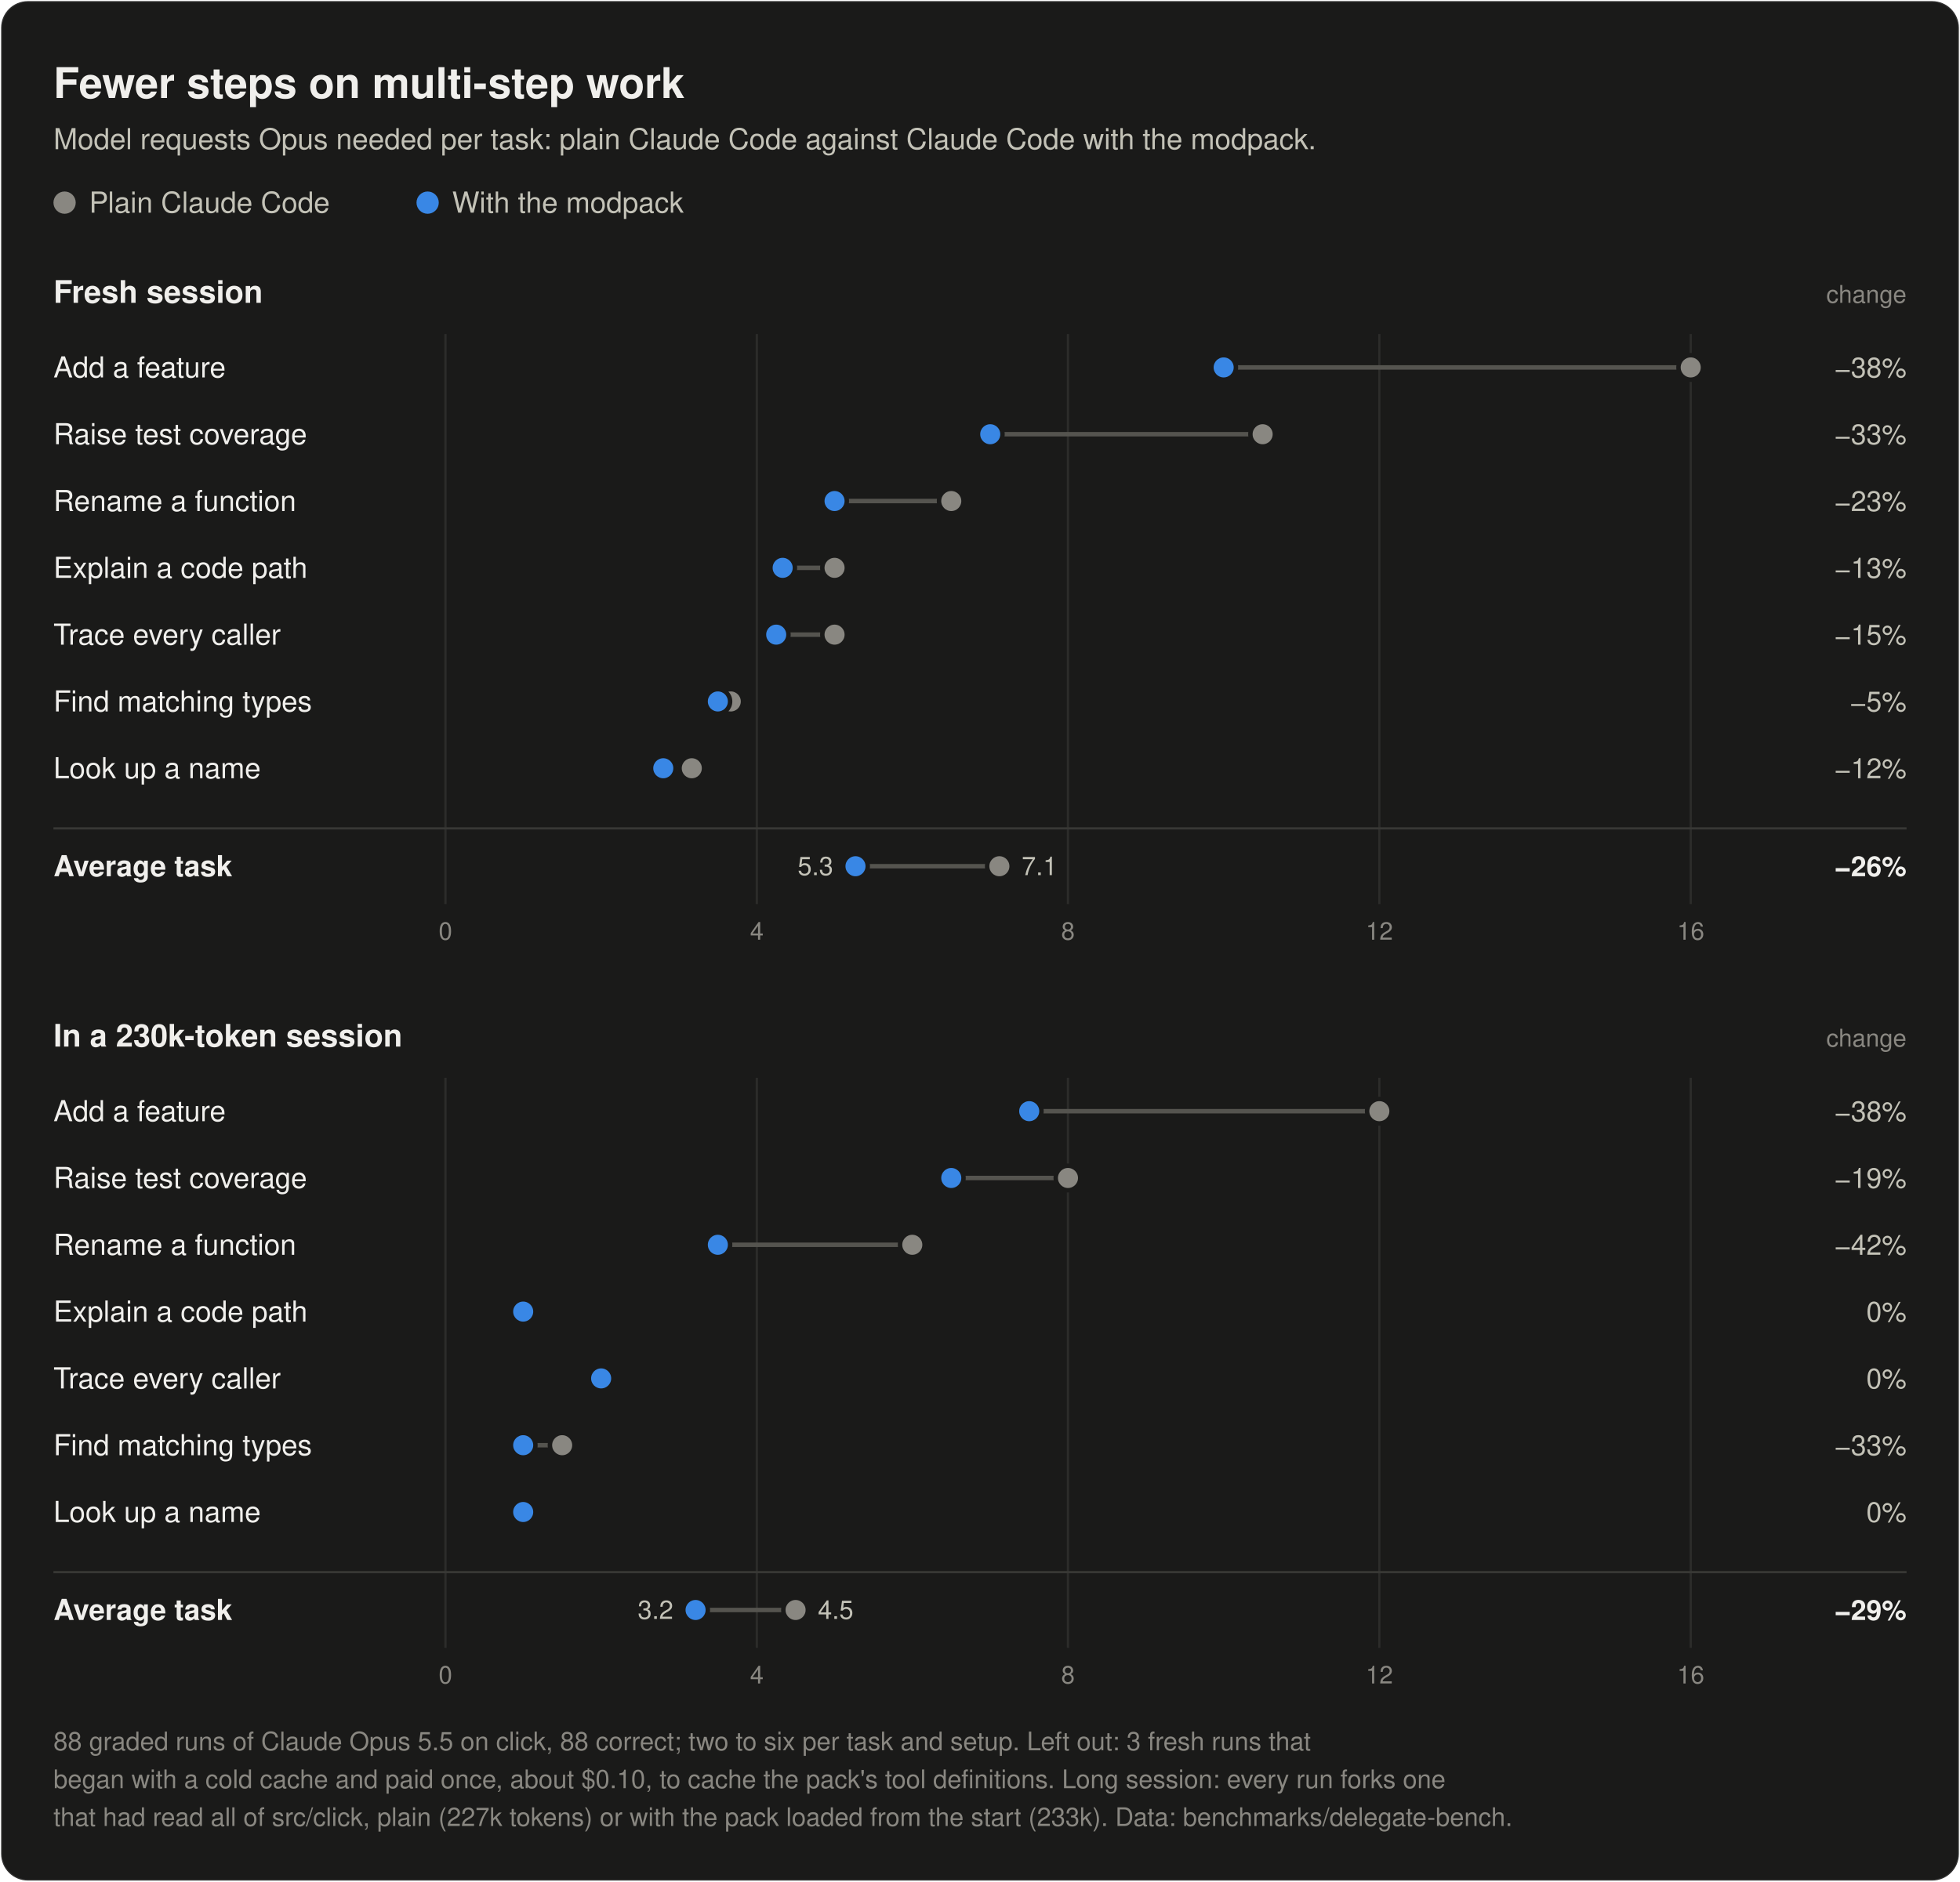
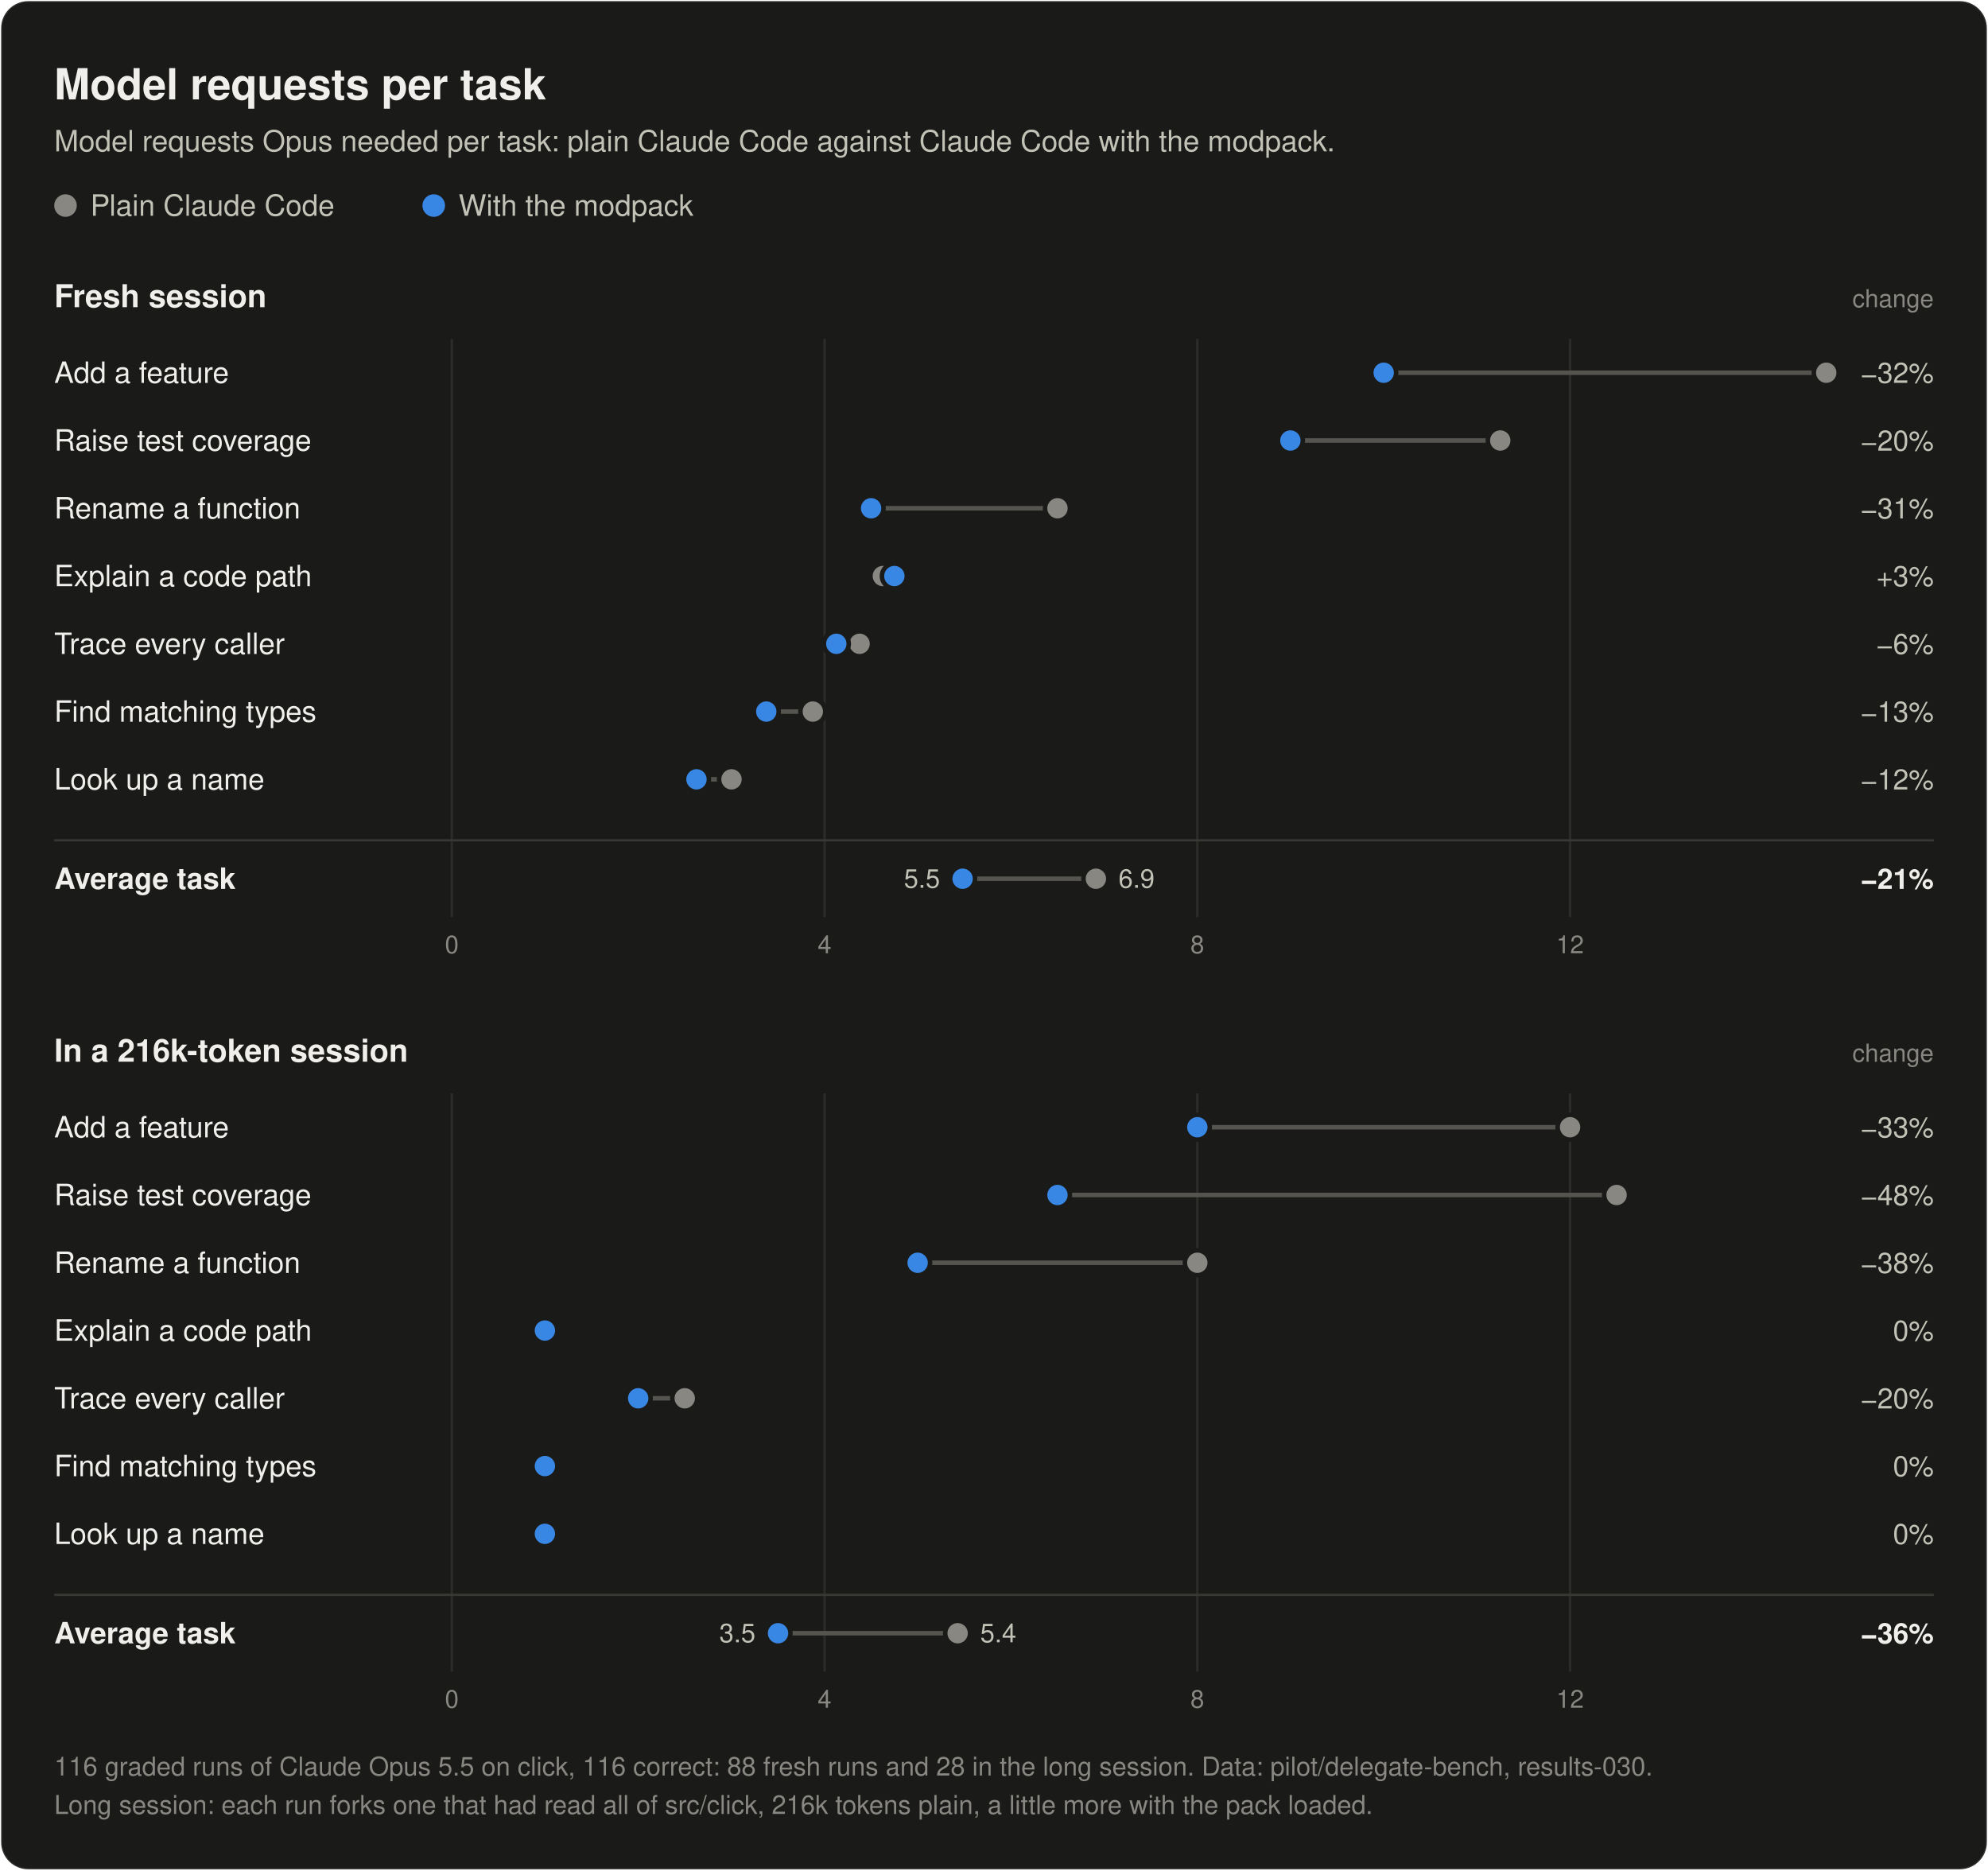
- <svg xmlns="http://www.w3.org/2000/svg" width="880" height="845" viewBox="0 0 880 845" role="img" font-family="-apple-system, BlinkMacSystemFont, 'Segoe UI', Helvetica, Arial, sans-serif">
-   <rect x="0.5" y="0.5" width="879" height="844" rx="12" fill="#1a1a19" stroke="rgba(255,255,255,0.10)" />
-   <text x="24.0" y="44.0" font-size="19" font-weight="600" fill="#f0efec" text-anchor="start">Fewer steps on multi-step work</text>
+ <svg xmlns="http://www.w3.org/2000/svg" width="880" height="828" viewBox="0 0 880 828" role="img" font-family="-apple-system, BlinkMacSystemFont, 'Segoe UI', Helvetica, Arial, sans-serif">
+   <rect x="0.5" y="0.5" width="879" height="827" rx="12" fill="#1a1a19" stroke="rgba(255,255,255,0.10)" />
+   <text x="24.0" y="44.0" font-size="19" font-weight="600" fill="#f0efec" text-anchor="start">Model requests per task</text>
  <text x="24.0" y="67.0" font-size="13" font-weight="400" fill="#c3c2b7" text-anchor="start">Model requests Opus needed per task: plain Claude Code against Claude Code with the modpack.</text>
  <circle cx="29" cy="91" r="5" fill="#898781" />
  <text x="40.0" y="95.5" font-size="13" font-weight="400" fill="#c3c2b7" text-anchor="start">Plain Claude Code</text>
  <circle cx="192.0" cy="91" r="5" fill="#3987e5" />
  <text x="203.0" y="95.5" font-size="13" font-weight="400" fill="#c3c2b7" text-anchor="start">With the modpack</text>
  <text x="24.0" y="136.0" font-size="14" font-weight="600" fill="#f0efec" text-anchor="start">Fresh session</text>
  <text x="856.0" y="136.0" font-size="11" font-weight="400" fill="#898781" text-anchor="end">change</text>
  <line x1="200.0" y1="150" x2="200.0" y2="406" stroke="#2c2c2a" stroke-width="1" />
  <text x="200.0" y="422.0" font-size="11" font-weight="400" fill="#898781" text-anchor="middle" style="font-variant-numeric: tabular-nums">0</text>
-   <line x1="339.8" y1="150" x2="339.8" y2="406" stroke="#2c2c2a" stroke-width="1" />
-   <text x="339.8" y="422.0" font-size="11" font-weight="400" fill="#898781" text-anchor="middle" style="font-variant-numeric: tabular-nums">4</text>
-   <line x1="479.5" y1="150" x2="479.5" y2="406" stroke="#2c2c2a" stroke-width="1" />
-   <text x="479.5" y="422.0" font-size="11" font-weight="400" fill="#898781" text-anchor="middle" style="font-variant-numeric: tabular-nums">8</text>
-   <line x1="619.3" y1="150" x2="619.3" y2="406" stroke="#2c2c2a" stroke-width="1" />
-   <text x="619.3" y="422.0" font-size="11" font-weight="400" fill="#898781" text-anchor="middle" style="font-variant-numeric: tabular-nums">12</text>
-   <line x1="759.1" y1="150" x2="759.1" y2="406" stroke="#2c2c2a" stroke-width="1" />
-   <text x="759.1" y="422.0" font-size="11" font-weight="400" fill="#898781" text-anchor="middle" style="font-variant-numeric: tabular-nums">16</text>
+   <line x1="365.0" y1="150" x2="365.0" y2="406" stroke="#2c2c2a" stroke-width="1" />
+   <text x="365.0" y="422.0" font-size="11" font-weight="400" fill="#898781" text-anchor="middle" style="font-variant-numeric: tabular-nums">4</text>
+   <line x1="530.0" y1="150" x2="530.0" y2="406" stroke="#2c2c2a" stroke-width="1" />
+   <text x="530.0" y="422.0" font-size="11" font-weight="400" fill="#898781" text-anchor="middle" style="font-variant-numeric: tabular-nums">8</text>
+   <line x1="695.0" y1="150" x2="695.0" y2="406" stroke="#2c2c2a" stroke-width="1" />
+   <text x="695.0" y="422.0" font-size="11" font-weight="400" fill="#898781" text-anchor="middle" style="font-variant-numeric: tabular-nums">12</text>
  <line x1="24" y1="372.0" x2="856" y2="372.0" stroke="#383835" stroke-width="1" />
  <text x="24.0" y="169.5" font-size="13" font-weight="400" fill="#f0efec" text-anchor="start">Add a feature</text>
-   <line x1="759.1" y1="165.0" x2="549.4" y2="165.0" stroke="#55544f" stroke-width="2" stroke-linecap="round" />
-   <circle cx="759.1" cy="165.0" r="5.5" fill="#898781" stroke="#1a1a19" stroke-width="2" />
-   <circle cx="549.4" cy="165.0" r="5.5" fill="#3987e5" stroke="#1a1a19" stroke-width="2" />
-   <text x="856.0" y="169.5" font-size="12.5" font-weight="400" fill="#c3c2b7" text-anchor="end" style="font-variant-numeric: tabular-nums">−38%</text>
+   <line x1="808.4" y1="165.0" x2="612.5" y2="165.0" stroke="#55544f" stroke-width="2" stroke-linecap="round" />
+   <circle cx="808.4" cy="165.0" r="5.5" fill="#898781" stroke="#1a1a19" stroke-width="2" />
+   <circle cx="612.5" cy="165.0" r="5.5" fill="#3987e5" stroke="#1a1a19" stroke-width="2" />
+   <text x="856.0" y="169.5" font-size="12.5" font-weight="400" fill="#c3c2b7" text-anchor="end" style="font-variant-numeric: tabular-nums">−32%</text>
  <text x="24.0" y="199.5" font-size="13" font-weight="400" fill="#f0efec" text-anchor="start">Raise test coverage</text>
-   <line x1="566.9" y1="195.0" x2="444.6" y2="195.0" stroke="#55544f" stroke-width="2" stroke-linecap="round" />
-   <circle cx="566.9" cy="195.0" r="5.5" fill="#898781" stroke="#1a1a19" stroke-width="2" />
-   <circle cx="444.6" cy="195.0" r="5.5" fill="#3987e5" stroke="#1a1a19" stroke-width="2" />
-   <text x="856.0" y="199.5" font-size="12.5" font-weight="400" fill="#c3c2b7" text-anchor="end" style="font-variant-numeric: tabular-nums">−33%</text>
+   <line x1="664.1" y1="195.0" x2="571.2" y2="195.0" stroke="#55544f" stroke-width="2" stroke-linecap="round" />
+   <circle cx="664.1" cy="195.0" r="5.5" fill="#898781" stroke="#1a1a19" stroke-width="2" />
+   <circle cx="571.2" cy="195.0" r="5.5" fill="#3987e5" stroke="#1a1a19" stroke-width="2" />
+   <text x="856.0" y="199.5" font-size="12.5" font-weight="400" fill="#c3c2b7" text-anchor="end" style="font-variant-numeric: tabular-nums">−20%</text>
  <text x="24.0" y="229.5" font-size="13" font-weight="400" fill="#f0efec" text-anchor="start">Rename a function</text>
-   <line x1="427.1" y1="225.0" x2="374.7" y2="225.0" stroke="#55544f" stroke-width="2" stroke-linecap="round" />
-   <circle cx="427.1" cy="225.0" r="5.5" fill="#898781" stroke="#1a1a19" stroke-width="2" />
-   <circle cx="374.7" cy="225.0" r="5.5" fill="#3987e5" stroke="#1a1a19" stroke-width="2" />
-   <text x="856.0" y="229.5" font-size="12.5" font-weight="400" fill="#c3c2b7" text-anchor="end" style="font-variant-numeric: tabular-nums">−23%</text>
+   <line x1="468.1" y1="225.0" x2="385.6" y2="225.0" stroke="#55544f" stroke-width="2" stroke-linecap="round" />
+   <circle cx="468.1" cy="225.0" r="5.5" fill="#898781" stroke="#1a1a19" stroke-width="2" />
+   <circle cx="385.6" cy="225.0" r="5.5" fill="#3987e5" stroke="#1a1a19" stroke-width="2" />
+   <text x="856.0" y="229.5" font-size="12.5" font-weight="400" fill="#c3c2b7" text-anchor="end" style="font-variant-numeric: tabular-nums">−31%</text>
  <text x="24.0" y="259.5" font-size="13" font-weight="400" fill="#f0efec" text-anchor="start">Explain a code path</text>
-   <line x1="374.7" y1="255.0" x2="351.4" y2="255.0" stroke="#55544f" stroke-width="2" stroke-linecap="round" />
-   <circle cx="374.7" cy="255.0" r="5.5" fill="#898781" stroke="#1a1a19" stroke-width="2" />
-   <circle cx="351.4" cy="255.0" r="5.5" fill="#3987e5" stroke="#1a1a19" stroke-width="2" />
-   <text x="856.0" y="259.5" font-size="12.5" font-weight="400" fill="#c3c2b7" text-anchor="end" style="font-variant-numeric: tabular-nums">−13%</text>
+   <line x1="390.8" y1="255.0" x2="395.9" y2="255.0" stroke="#55544f" stroke-width="2" stroke-linecap="round" />
+   <circle cx="390.8" cy="255.0" r="5.5" fill="#898781" stroke="#1a1a19" stroke-width="2" />
+   <circle cx="395.9" cy="255.0" r="5.5" fill="#3987e5" stroke="#1a1a19" stroke-width="2" />
+   <text x="856.0" y="259.5" font-size="12.5" font-weight="400" fill="#c3c2b7" text-anchor="end" style="font-variant-numeric: tabular-nums">+3%</text>
  <text x="24.0" y="289.5" font-size="13" font-weight="400" fill="#f0efec" text-anchor="start">Trace every caller</text>
-   <line x1="374.7" y1="285.0" x2="348.5" y2="285.0" stroke="#55544f" stroke-width="2" stroke-linecap="round" />
-   <circle cx="374.7" cy="285.0" r="5.5" fill="#898781" stroke="#1a1a19" stroke-width="2" />
-   <circle cx="348.5" cy="285.0" r="5.5" fill="#3987e5" stroke="#1a1a19" stroke-width="2" />
-   <text x="856.0" y="289.5" font-size="12.5" font-weight="400" fill="#c3c2b7" text-anchor="end" style="font-variant-numeric: tabular-nums">−15%</text>
+   <line x1="380.5" y1="285.0" x2="370.2" y2="285.0" stroke="#55544f" stroke-width="2" stroke-linecap="round" />
+   <circle cx="380.5" cy="285.0" r="5.5" fill="#898781" stroke="#1a1a19" stroke-width="2" />
+   <circle cx="370.2" cy="285.0" r="5.5" fill="#3987e5" stroke="#1a1a19" stroke-width="2" />
+   <text x="856.0" y="289.5" font-size="12.5" font-weight="400" fill="#c3c2b7" text-anchor="end" style="font-variant-numeric: tabular-nums">−6%</text>
  <text x="24.0" y="319.5" font-size="13" font-weight="400" fill="#f0efec" text-anchor="start">Find matching types</text>
-   <line x1="328.1" y1="315.0" x2="322.3" y2="315.0" stroke="#55544f" stroke-width="2" stroke-linecap="round" />
-   <circle cx="328.1" cy="315.0" r="5.5" fill="#898781" stroke="#1a1a19" stroke-width="2" />
-   <circle cx="322.3" cy="315.0" r="5.5" fill="#3987e5" stroke="#1a1a19" stroke-width="2" />
-   <text x="856.0" y="319.5" font-size="12.5" font-weight="400" fill="#c3c2b7" text-anchor="end" style="font-variant-numeric: tabular-nums">−5%</text>
+   <line x1="359.8" y1="315.0" x2="339.2" y2="315.0" stroke="#55544f" stroke-width="2" stroke-linecap="round" />
+   <circle cx="359.8" cy="315.0" r="5.5" fill="#898781" stroke="#1a1a19" stroke-width="2" />
+   <circle cx="339.2" cy="315.0" r="5.5" fill="#3987e5" stroke="#1a1a19" stroke-width="2" />
+   <text x="856.0" y="319.5" font-size="12.5" font-weight="400" fill="#c3c2b7" text-anchor="end" style="font-variant-numeric: tabular-nums">−13%</text>
  <text x="24.0" y="349.5" font-size="13" font-weight="400" fill="#f0efec" text-anchor="start">Look up a name</text>
-   <line x1="310.6" y1="345.0" x2="297.8" y2="345.0" stroke="#55544f" stroke-width="2" stroke-linecap="round" />
-   <circle cx="310.6" cy="345.0" r="5.5" fill="#898781" stroke="#1a1a19" stroke-width="2" />
-   <circle cx="297.8" cy="345.0" r="5.5" fill="#3987e5" stroke="#1a1a19" stroke-width="2" />
+   <line x1="323.8" y1="345.0" x2="308.3" y2="345.0" stroke="#55544f" stroke-width="2" stroke-linecap="round" />
+   <circle cx="323.8" cy="345.0" r="5.5" fill="#898781" stroke="#1a1a19" stroke-width="2" />
+   <circle cx="308.3" cy="345.0" r="5.5" fill="#3987e5" stroke="#1a1a19" stroke-width="2" />
  <text x="856.0" y="349.5" font-size="12.5" font-weight="400" fill="#c3c2b7" text-anchor="end" style="font-variant-numeric: tabular-nums">−12%</text>
  <text x="24.0" y="393.5" font-size="13" font-weight="600" fill="#f0efec" text-anchor="start">Average task</text>
-   <line x1="448.7" y1="389.0" x2="384.1" y2="389.0" stroke="#55544f" stroke-width="2" stroke-linecap="round" />
-   <circle cx="448.7" cy="389.0" r="5.5" fill="#898781" stroke="#1a1a19" stroke-width="2" />
-   <circle cx="384.1" cy="389.0" r="5.5" fill="#3987e5" stroke="#1a1a19" stroke-width="2" />
-   <text x="856.0" y="393.5" font-size="12.5" font-weight="600" fill="#f0efec" text-anchor="end" style="font-variant-numeric: tabular-nums">−26%</text>
-   <text x="374.1" y="393.0" font-size="11.5" font-weight="400" fill="#c3c2b7" text-anchor="end" style="font-variant-numeric: tabular-nums">5.3</text>
-   <text x="458.7" y="393.0" font-size="11.5" font-weight="400" fill="#c3c2b7" text-anchor="start" style="font-variant-numeric: tabular-nums">7.1</text>
-   <text x="24.0" y="470.0" font-size="14" font-weight="600" fill="#f0efec" text-anchor="start">In a 230k-token session</text>
+   <line x1="485.1" y1="389.0" x2="426.1" y2="389.0" stroke="#55544f" stroke-width="2" stroke-linecap="round" />
+   <circle cx="485.1" cy="389.0" r="5.5" fill="#898781" stroke="#1a1a19" stroke-width="2" />
+   <circle cx="426.1" cy="389.0" r="5.5" fill="#3987e5" stroke="#1a1a19" stroke-width="2" />
+   <text x="856.0" y="393.5" font-size="12.5" font-weight="600" fill="#f0efec" text-anchor="end" style="font-variant-numeric: tabular-nums">−21%</text>
+   <text x="416.1" y="393.0" font-size="11.5" font-weight="400" fill="#c3c2b7" text-anchor="end" style="font-variant-numeric: tabular-nums">5.5</text>
+   <text x="495.1" y="393.0" font-size="11.5" font-weight="400" fill="#c3c2b7" text-anchor="start" style="font-variant-numeric: tabular-nums">6.9</text>
+   <text x="24.0" y="470.0" font-size="14" font-weight="600" fill="#f0efec" text-anchor="start">In a 216k-token session</text>
  <text x="856.0" y="470.0" font-size="11" font-weight="400" fill="#898781" text-anchor="end">change</text>
  <line x1="200.0" y1="484" x2="200.0" y2="740" stroke="#2c2c2a" stroke-width="1" />
  <text x="200.0" y="756.0" font-size="11" font-weight="400" fill="#898781" text-anchor="middle" style="font-variant-numeric: tabular-nums">0</text>
-   <line x1="339.8" y1="484" x2="339.8" y2="740" stroke="#2c2c2a" stroke-width="1" />
-   <text x="339.8" y="756.0" font-size="11" font-weight="400" fill="#898781" text-anchor="middle" style="font-variant-numeric: tabular-nums">4</text>
-   <line x1="479.5" y1="484" x2="479.5" y2="740" stroke="#2c2c2a" stroke-width="1" />
-   <text x="479.5" y="756.0" font-size="11" font-weight="400" fill="#898781" text-anchor="middle" style="font-variant-numeric: tabular-nums">8</text>
-   <line x1="619.3" y1="484" x2="619.3" y2="740" stroke="#2c2c2a" stroke-width="1" />
-   <text x="619.3" y="756.0" font-size="11" font-weight="400" fill="#898781" text-anchor="middle" style="font-variant-numeric: tabular-nums">12</text>
-   <line x1="759.1" y1="484" x2="759.1" y2="740" stroke="#2c2c2a" stroke-width="1" />
-   <text x="759.1" y="756.0" font-size="11" font-weight="400" fill="#898781" text-anchor="middle" style="font-variant-numeric: tabular-nums">16</text>
+   <line x1="365.0" y1="484" x2="365.0" y2="740" stroke="#2c2c2a" stroke-width="1" />
+   <text x="365.0" y="756.0" font-size="11" font-weight="400" fill="#898781" text-anchor="middle" style="font-variant-numeric: tabular-nums">4</text>
+   <line x1="530.0" y1="484" x2="530.0" y2="740" stroke="#2c2c2a" stroke-width="1" />
+   <text x="530.0" y="756.0" font-size="11" font-weight="400" fill="#898781" text-anchor="middle" style="font-variant-numeric: tabular-nums">8</text>
+   <line x1="695.0" y1="484" x2="695.0" y2="740" stroke="#2c2c2a" stroke-width="1" />
+   <text x="695.0" y="756.0" font-size="11" font-weight="400" fill="#898781" text-anchor="middle" style="font-variant-numeric: tabular-nums">12</text>
  <line x1="24" y1="706.0" x2="856" y2="706.0" stroke="#383835" stroke-width="1" />
  <text x="24.0" y="503.5" font-size="13" font-weight="400" fill="#f0efec" text-anchor="start">Add a feature</text>
-   <line x1="619.3" y1="499.0" x2="462.1" y2="499.0" stroke="#55544f" stroke-width="2" stroke-linecap="round" />
-   <circle cx="619.3" cy="499.0" r="5.5" fill="#898781" stroke="#1a1a19" stroke-width="2" />
-   <circle cx="462.1" cy="499.0" r="5.5" fill="#3987e5" stroke="#1a1a19" stroke-width="2" />
-   <text x="856.0" y="503.5" font-size="12.5" font-weight="400" fill="#c3c2b7" text-anchor="end" style="font-variant-numeric: tabular-nums">−38%</text>
+   <line x1="695.0" y1="499.0" x2="530.0" y2="499.0" stroke="#55544f" stroke-width="2" stroke-linecap="round" />
+   <circle cx="695.0" cy="499.0" r="5.5" fill="#898781" stroke="#1a1a19" stroke-width="2" />
+   <circle cx="530.0" cy="499.0" r="5.5" fill="#3987e5" stroke="#1a1a19" stroke-width="2" />
+   <text x="856.0" y="503.5" font-size="12.5" font-weight="400" fill="#c3c2b7" text-anchor="end" style="font-variant-numeric: tabular-nums">−33%</text>
  <text x="24.0" y="533.5" font-size="13" font-weight="400" fill="#f0efec" text-anchor="start">Raise test coverage</text>
-   <line x1="479.5" y1="529.0" x2="427.1" y2="529.0" stroke="#55544f" stroke-width="2" stroke-linecap="round" />
-   <circle cx="479.5" cy="529.0" r="5.5" fill="#898781" stroke="#1a1a19" stroke-width="2" />
-   <circle cx="427.1" cy="529.0" r="5.5" fill="#3987e5" stroke="#1a1a19" stroke-width="2" />
-   <text x="856.0" y="533.5" font-size="12.5" font-weight="400" fill="#c3c2b7" text-anchor="end" style="font-variant-numeric: tabular-nums">−19%</text>
+   <line x1="715.6" y1="529.0" x2="468.1" y2="529.0" stroke="#55544f" stroke-width="2" stroke-linecap="round" />
+   <circle cx="715.6" cy="529.0" r="5.5" fill="#898781" stroke="#1a1a19" stroke-width="2" />
+   <circle cx="468.1" cy="529.0" r="5.5" fill="#3987e5" stroke="#1a1a19" stroke-width="2" />
+   <text x="856.0" y="533.5" font-size="12.5" font-weight="400" fill="#c3c2b7" text-anchor="end" style="font-variant-numeric: tabular-nums">−48%</text>
  <text x="24.0" y="563.5" font-size="13" font-weight="400" fill="#f0efec" text-anchor="start">Rename a function</text>
-   <line x1="409.6" y1="559.0" x2="322.3" y2="559.0" stroke="#55544f" stroke-width="2" stroke-linecap="round" />
-   <circle cx="409.6" cy="559.0" r="5.5" fill="#898781" stroke="#1a1a19" stroke-width="2" />
-   <circle cx="322.3" cy="559.0" r="5.5" fill="#3987e5" stroke="#1a1a19" stroke-width="2" />
-   <text x="856.0" y="563.5" font-size="12.5" font-weight="400" fill="#c3c2b7" text-anchor="end" style="font-variant-numeric: tabular-nums">−42%</text>
+   <line x1="530.0" y1="559.0" x2="406.2" y2="559.0" stroke="#55544f" stroke-width="2" stroke-linecap="round" />
+   <circle cx="530.0" cy="559.0" r="5.5" fill="#898781" stroke="#1a1a19" stroke-width="2" />
+   <circle cx="406.2" cy="559.0" r="5.5" fill="#3987e5" stroke="#1a1a19" stroke-width="2" />
+   <text x="856.0" y="563.5" font-size="12.5" font-weight="400" fill="#c3c2b7" text-anchor="end" style="font-variant-numeric: tabular-nums">−38%</text>
  <text x="24.0" y="593.5" font-size="13" font-weight="400" fill="#f0efec" text-anchor="start">Explain a code path</text>
-   <line x1="234.9" y1="589.0" x2="234.9" y2="589.0" stroke="#55544f" stroke-width="2" stroke-linecap="round" />
-   <circle cx="234.9" cy="589.0" r="5.5" fill="#898781" stroke="#1a1a19" stroke-width="2" />
-   <circle cx="234.9" cy="589.0" r="5.5" fill="#3987e5" stroke="#1a1a19" stroke-width="2" />
+   <line x1="241.2" y1="589.0" x2="241.2" y2="589.0" stroke="#55544f" stroke-width="2" stroke-linecap="round" />
+   <circle cx="241.2" cy="589.0" r="5.5" fill="#898781" stroke="#1a1a19" stroke-width="2" />
+   <circle cx="241.2" cy="589.0" r="5.5" fill="#3987e5" stroke="#1a1a19" stroke-width="2" />
  <text x="856.0" y="593.5" font-size="12.5" font-weight="400" fill="#c3c2b7" text-anchor="end" style="font-variant-numeric: tabular-nums">0%</text>
  <text x="24.0" y="623.5" font-size="13" font-weight="400" fill="#f0efec" text-anchor="start">Trace every caller</text>
-   <line x1="269.9" y1="619.0" x2="269.9" y2="619.0" stroke="#55544f" stroke-width="2" stroke-linecap="round" />
-   <circle cx="269.9" cy="619.0" r="5.5" fill="#898781" stroke="#1a1a19" stroke-width="2" />
-   <circle cx="269.9" cy="619.0" r="5.5" fill="#3987e5" stroke="#1a1a19" stroke-width="2" />
-   <text x="856.0" y="623.5" font-size="12.5" font-weight="400" fill="#c3c2b7" text-anchor="end" style="font-variant-numeric: tabular-nums">0%</text>
+   <line x1="303.1" y1="619.0" x2="282.5" y2="619.0" stroke="#55544f" stroke-width="2" stroke-linecap="round" />
+   <circle cx="303.1" cy="619.0" r="5.5" fill="#898781" stroke="#1a1a19" stroke-width="2" />
+   <circle cx="282.5" cy="619.0" r="5.5" fill="#3987e5" stroke="#1a1a19" stroke-width="2" />
+   <text x="856.0" y="623.5" font-size="12.5" font-weight="400" fill="#c3c2b7" text-anchor="end" style="font-variant-numeric: tabular-nums">−20%</text>
  <text x="24.0" y="653.5" font-size="13" font-weight="400" fill="#f0efec" text-anchor="start">Find matching types</text>
-   <line x1="252.4" y1="649.0" x2="234.9" y2="649.0" stroke="#55544f" stroke-width="2" stroke-linecap="round" />
-   <circle cx="252.4" cy="649.0" r="5.5" fill="#898781" stroke="#1a1a19" stroke-width="2" />
-   <circle cx="234.9" cy="649.0" r="5.5" fill="#3987e5" stroke="#1a1a19" stroke-width="2" />
-   <text x="856.0" y="653.5" font-size="12.5" font-weight="400" fill="#c3c2b7" text-anchor="end" style="font-variant-numeric: tabular-nums">−33%</text>
+   <line x1="241.2" y1="649.0" x2="241.2" y2="649.0" stroke="#55544f" stroke-width="2" stroke-linecap="round" />
+   <circle cx="241.2" cy="649.0" r="5.5" fill="#898781" stroke="#1a1a19" stroke-width="2" />
+   <circle cx="241.2" cy="649.0" r="5.5" fill="#3987e5" stroke="#1a1a19" stroke-width="2" />
+   <text x="856.0" y="653.5" font-size="12.5" font-weight="400" fill="#c3c2b7" text-anchor="end" style="font-variant-numeric: tabular-nums">0%</text>
  <text x="24.0" y="683.5" font-size="13" font-weight="400" fill="#f0efec" text-anchor="start">Look up a name</text>
-   <line x1="234.9" y1="679.0" x2="234.9" y2="679.0" stroke="#55544f" stroke-width="2" stroke-linecap="round" />
-   <circle cx="234.9" cy="679.0" r="5.5" fill="#898781" stroke="#1a1a19" stroke-width="2" />
-   <circle cx="234.9" cy="679.0" r="5.5" fill="#3987e5" stroke="#1a1a19" stroke-width="2" />
+   <line x1="241.2" y1="679.0" x2="241.2" y2="679.0" stroke="#55544f" stroke-width="2" stroke-linecap="round" />
+   <circle cx="241.2" cy="679.0" r="5.5" fill="#898781" stroke="#1a1a19" stroke-width="2" />
+   <circle cx="241.2" cy="679.0" r="5.5" fill="#3987e5" stroke="#1a1a19" stroke-width="2" />
  <text x="856.0" y="683.5" font-size="12.5" font-weight="400" fill="#c3c2b7" text-anchor="end" style="font-variant-numeric: tabular-nums">0%</text>
  <text x="24.0" y="727.5" font-size="13" font-weight="600" fill="#f0efec" text-anchor="start">Average task</text>
-   <line x1="357.2" y1="723.0" x2="312.3" y2="723.0" stroke="#55544f" stroke-width="2" stroke-linecap="round" />
-   <circle cx="357.2" cy="723.0" r="5.5" fill="#898781" stroke="#1a1a19" stroke-width="2" />
-   <circle cx="312.3" cy="723.0" r="5.5" fill="#3987e5" stroke="#1a1a19" stroke-width="2" />
-   <text x="856.0" y="727.5" font-size="12.5" font-weight="600" fill="#f0efec" text-anchor="end" style="font-variant-numeric: tabular-nums">−29%</text>
-   <text x="302.3" y="727.0" font-size="11.5" font-weight="400" fill="#c3c2b7" text-anchor="end" style="font-variant-numeric: tabular-nums">3.2</text>
-   <text x="367.2" y="727.0" font-size="11.5" font-weight="400" fill="#c3c2b7" text-anchor="start" style="font-variant-numeric: tabular-nums">4.5</text>
-   <text x="24.0" y="786.0" font-size="11.5" font-weight="400" fill="#898781" text-anchor="start">88 graded runs of Claude Opus 5.5 on click, 88 correct; two to six per task and setup. Left out: 3 fresh runs that</text>
-   <text x="24.0" y="803.0" font-size="11.5" font-weight="400" fill="#898781" text-anchor="start">began with a cold cache and paid once, about $0.10, to cache the pack's tool definitions. Long session: every run forks one</text>
-   <text x="24.0" y="820.0" font-size="11.5" font-weight="400" fill="#898781" text-anchor="start">that had read all of src/click, plain (227k tokens) or with the pack loaded from the start (233k). Data: benchmarks/delegate-bench.</text>
+   <line x1="423.9" y1="723.0" x2="344.4" y2="723.0" stroke="#55544f" stroke-width="2" stroke-linecap="round" />
+   <circle cx="423.9" cy="723.0" r="5.5" fill="#898781" stroke="#1a1a19" stroke-width="2" />
+   <circle cx="344.4" cy="723.0" r="5.5" fill="#3987e5" stroke="#1a1a19" stroke-width="2" />
+   <text x="856.0" y="727.5" font-size="12.5" font-weight="600" fill="#f0efec" text-anchor="end" style="font-variant-numeric: tabular-nums">−36%</text>
+   <text x="334.4" y="727.0" font-size="11.5" font-weight="400" fill="#c3c2b7" text-anchor="end" style="font-variant-numeric: tabular-nums">3.5</text>
+   <text x="433.9" y="727.0" font-size="11.5" font-weight="400" fill="#c3c2b7" text-anchor="start" style="font-variant-numeric: tabular-nums">5.4</text>
+   <text x="24.0" y="786.0" font-size="11.5" font-weight="400" fill="#898781" text-anchor="start">116 graded runs of Claude Opus 5.5 on click, 116 correct: 88 fresh runs and 28 in the long session. Data: pilot/delegate-bench, results-030.</text>
+   <text x="24.0" y="803.0" font-size="11.5" font-weight="400" fill="#898781" text-anchor="start">Long session: each run forks one that had read all of src/click, 216k tokens plain, a little more with the pack loaded.</text>
</svg>
